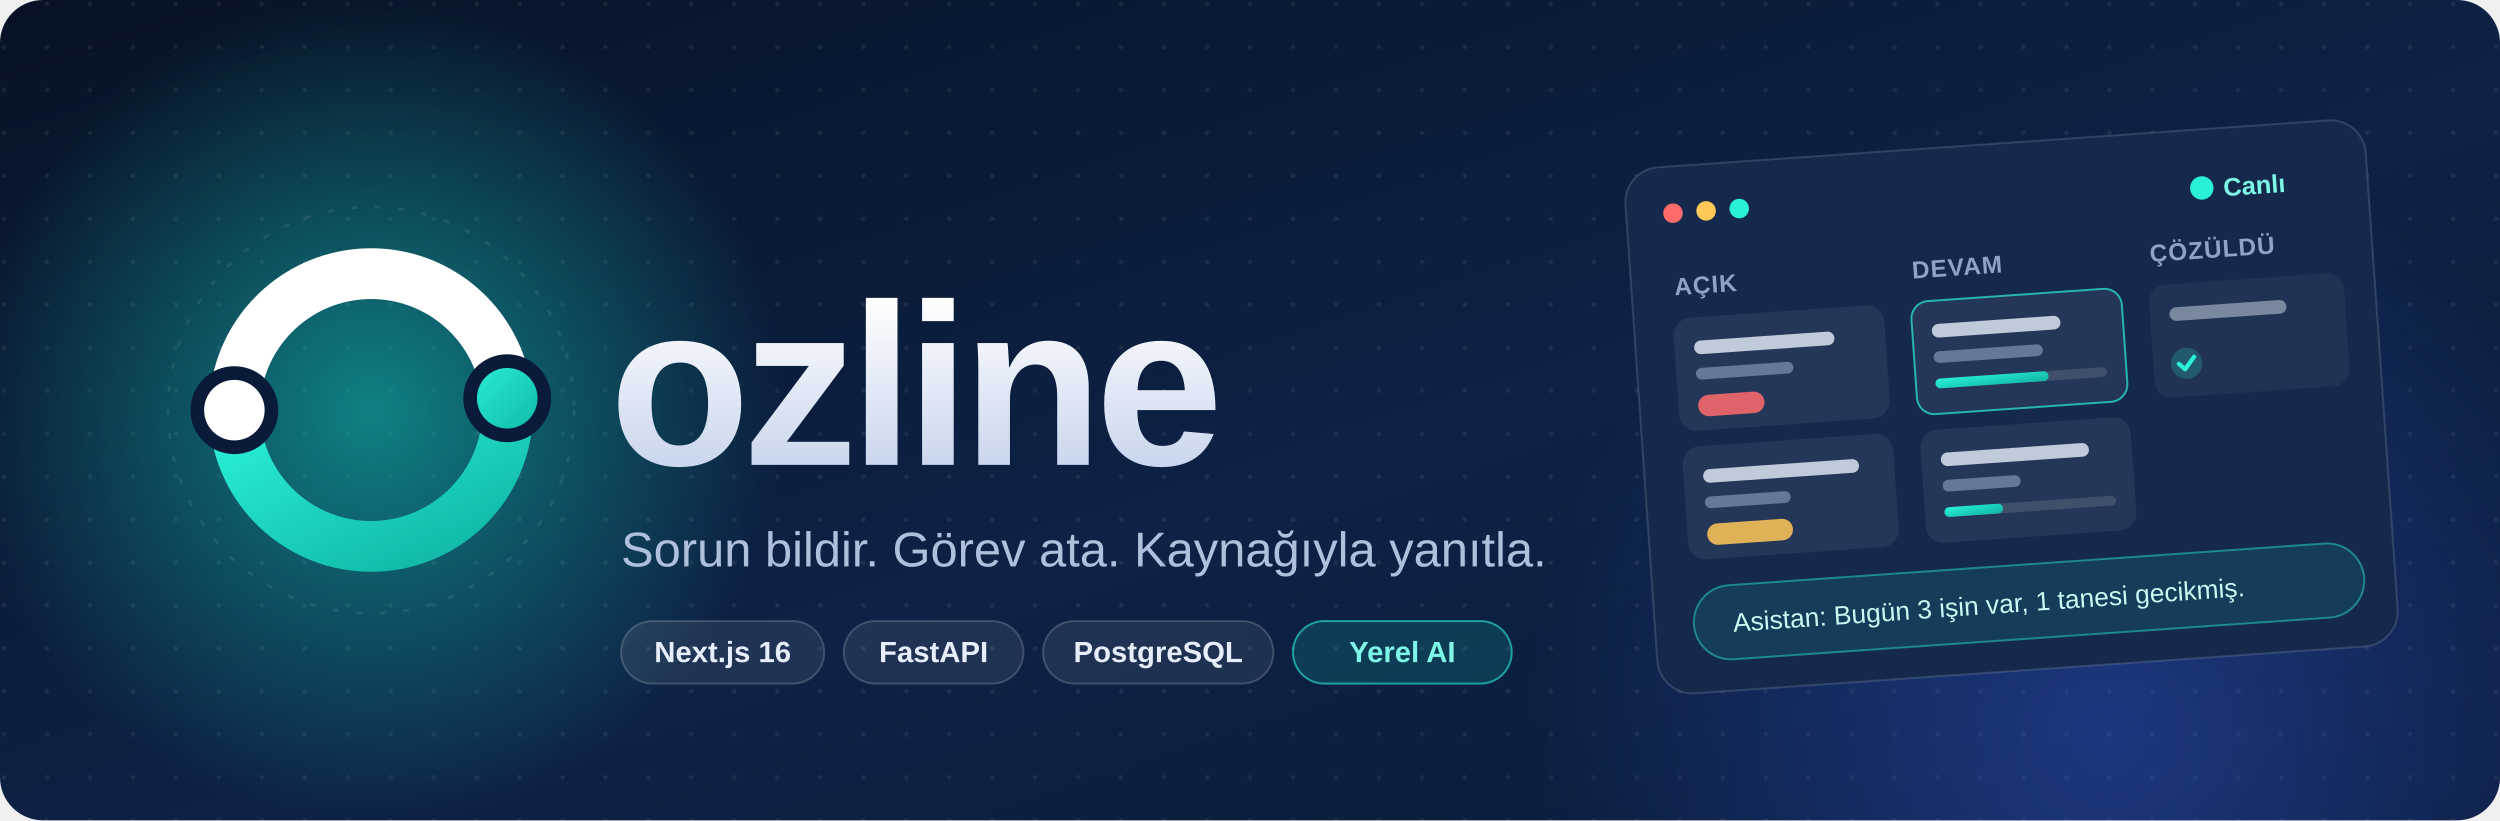
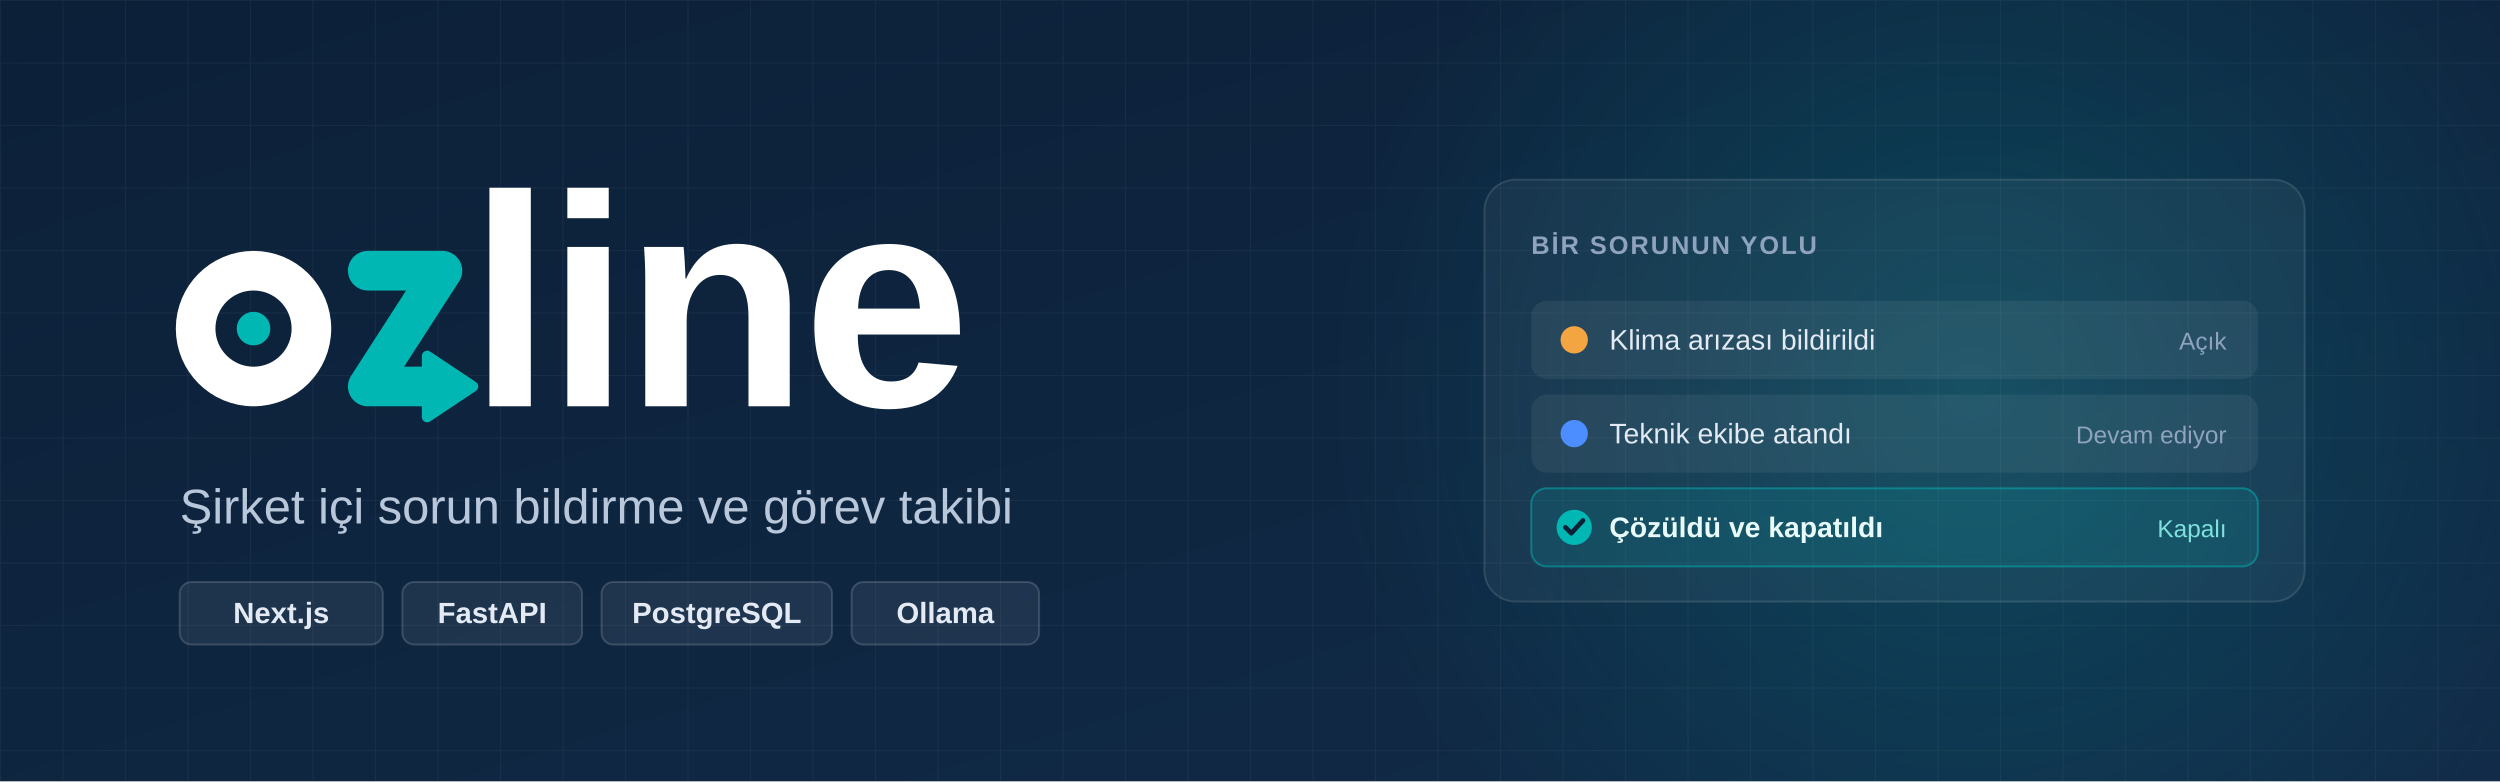
- <svg xmlns="http://www.w3.org/2000/svg" width="1280" height="420" viewBox="0 0 1280 420" role="img" aria-label="Ozline — şirket içi sorun, görev ve güvenlik formu platformu">
+ <svg xmlns="http://www.w3.org/2000/svg" width="1280" height="400" viewBox="0 0 1280 400" role="img" aria-label="Ozline">
  <defs>
    <linearGradient id="bg" x1="0" y1="0" x2="1" y2="1">
-       <stop offset="0" stop-color="#071226" />
-       <stop offset="0.55" stop-color="#0D2246" />
-       <stop offset="1" stop-color="#0A1A36" />
+       <stop offset="0" stop-color="#0C2038" />
+       <stop offset="1" stop-color="#112B48" />
    </linearGradient>
    <radialGradient id="glow" cx="0.5" cy="0.5" r="0.5">
-       <stop offset="0" stop-color="#14D3C0" stop-opacity="0.55" />
-       <stop offset="1" stop-color="#14D3C0" stop-opacity="0" />
+       <stop offset="0" stop-color="#00B7B4" stop-opacity="0.22" />
+       <stop offset="1" stop-color="#00B7B4" stop-opacity="0" />
    </radialGradient>
-     <radialGradient id="glow2" cx="0.5" cy="0.5" r="0.5">
-       <stop offset="0" stop-color="#3B6BFF" stop-opacity="0.35" />
-       <stop offset="1" stop-color="#3B6BFF" stop-opacity="0" />
-     </radialGradient>
-     <linearGradient id="teal" x1="0" y1="0" x2="1" y2="1">
-       <stop offset="0" stop-color="#2AF0D8" />
-       <stop offset="1" stop-color="#0FB5A5" />
-     </linearGradient>
-     <linearGradient id="word" x1="0" y1="0" x2="0" y2="1">
-       <stop offset="0" stop-color="#FFFFFF" />
-       <stop offset="1" stop-color="#C9D6EE" />
-     </linearGradient>
-     <pattern id="dots" width="22" height="22" patternUnits="userSpaceOnUse">
-       <circle cx="2" cy="2" r="1.2" fill="#FFFFFF" fill-opacity="0.07" />
+     <pattern id="grid" width="32" height="32" patternUnits="userSpaceOnUse">
+       <path d="M32 0 H0 V32" fill="none" stroke="#FFFFFF" stroke-opacity="0.045" stroke-width="1" />
    </pattern>
    <clipPath id="frame">
-       <rect width="1280" height="420" rx="22" />
+       <rect width="1280" height="400" />
    </clipPath>
-     <style>
-       .t { font-family: 'Segoe UI', 'Helvetica Neue', Arial, sans-serif; }
-       .pulse { animation: pulse 2.4s ease-in-out infinite; transform-origin: 1135px 104px; }
-       @keyframes pulse { 0%,100% { opacity: .35; transform: scale(1); } 50% { opacity: 0; transform: scale(2.2); } }
-       .spin { animation: spin 18s linear infinite; transform-origin: 190px 210px; }
-       @keyframes spin { to { transform: rotate(360deg); } }
-     </style>
+     <style>.t { font-family: 'Segoe UI', 'Helvetica Neue', Arial, sans-serif; }</style>
  </defs>
  <g clip-path="url(#frame)">
-     <rect width="1280" height="420" fill="url(#bg)" />
-     <rect width="1280" height="420" fill="url(#dots)" />
-     <circle cx="190" cy="210" r="210" fill="url(#glow)" />
-     <circle cx="1080" cy="380" r="300" fill="url(#glow2)" />
-     <g class="spin">
-       <circle cx="190" cy="210" r="104" fill="none" stroke="#FFFFFF" stroke-opacity="0.08" stroke-width="1.5" stroke-dasharray="3 9" />
+     <rect width="1280" height="400" fill="url(#bg)" />
+     <rect width="1280" height="400" fill="url(#grid)" />
+     <circle cx="1010" cy="200" r="330" fill="url(#glow)" />
+     <g transform="translate(63.5 56.7) scale(0.39)">
+       <circle cx="170" cy="286" r="76" fill="none" stroke="#FFFFFF" stroke-width="52" />
+       <circle cx="170" cy="286" r="22" fill="#00B7B4" />
+       <path d="M320 210 H418 L320 362 H404" fill="none" stroke="#00B7B4" stroke-width="52" stroke-linecap="round" stroke-linejoin="round" />
+       <polygon points="398,322 458,362 398,402" fill="#00B7B4" stroke="#00B7B4" stroke-width="14" stroke-linejoin="round" />
    </g>
-     <g stroke-linecap="round" fill="none" stroke-width="26">
-       <path d="M121.1 197.8 A70 70 0 0 1 257.6 191.9" stroke="#FFFFFF" />
-       <path d="M259.7 216.1 A70 70 0 0 1 121.1 222.2" stroke="url(#teal)" />
+     <text x="239.8" y="208" class="t" font-size="154.4" font-weight="700" letter-spacing="-3" fill="#FFFFFF">line</text>
+     <text x="92" y="268" class="t" font-size="25" font-weight="400" fill="#B9C7DA">Şirket içi sorun bildirme ve görev takibi</text>
+     <g class="t" font-size="15" font-weight="600">
+       <rect x="92" y="298" width="104" height="32" rx="6" fill="#FFFFFF" fill-opacity="0.07" stroke="#FFFFFF" stroke-opacity="0.16" />
+       <text x="144" y="319" text-anchor="middle" fill="#E3EAF3">Next.js</text>
+       <rect x="206" y="298" width="92" height="32" rx="6" fill="#FFFFFF" fill-opacity="0.07" stroke="#FFFFFF" stroke-opacity="0.16" />
+       <text x="252" y="319" text-anchor="middle" fill="#E3EAF3">FastAPI</text>
+       <rect x="308" y="298" width="118" height="32" rx="6" fill="#FFFFFF" fill-opacity="0.07" stroke="#FFFFFF" stroke-opacity="0.16" />
+       <text x="367" y="319" text-anchor="middle" fill="#E3EAF3">PostgreSQL</text>
+       <rect x="436" y="298" width="96" height="32" rx="6" fill="#FFFFFF" fill-opacity="0.07" stroke="#FFFFFF" stroke-opacity="0.16" />
+       <text x="484" y="319" text-anchor="middle" fill="#E3EAF3">Ollama</text>
    </g>
-     <circle cx="120" cy="210" r="19" fill="#FFFFFF" stroke="#0A1B3A" stroke-width="7" />
-     <circle cx="259.7" cy="203.9" r="19" fill="url(#teal)" stroke="#0A1B3A" stroke-width="7" />
-     <text x="312" y="238" class="t" font-size="118" font-weight="800" letter-spacing="-4" fill="url(#word)">ozline</text>
-     <text x="318" y="290" class="t" font-size="25" font-weight="500" fill="#AFC0DD">Sorun bildir. Görev ata. Kaynağıyla yanıtla.</text>
-     <g class="t" font-size="15" font-weight="600">
-       <rect x="318" y="318" width="104" height="32" rx="16" fill="#FFFFFF" fill-opacity="0.08" stroke="#FFFFFF" stroke-opacity="0.18" />
-       <text x="370" y="339" text-anchor="middle" fill="#E6EEFB">Next.js 16</text>
-       <rect x="432" y="318" width="92" height="32" rx="16" fill="#FFFFFF" fill-opacity="0.08" stroke="#FFFFFF" stroke-opacity="0.18" />
-       <text x="478" y="339" text-anchor="middle" fill="#E6EEFB">FastAPI</text>
-       <rect x="534" y="318" width="118" height="32" rx="16" fill="#FFFFFF" fill-opacity="0.08" stroke="#FFFFFF" stroke-opacity="0.18" />
-       <text x="593" y="339" text-anchor="middle" fill="#E6EEFB">PostgreSQL</text>
-       <rect x="662" y="318" width="112" height="32" rx="16" fill="#14D3C0" fill-opacity="0.16" stroke="#2AF0D8" stroke-opacity="0.6" />
-       <text x="718" y="339" text-anchor="middle" fill="#7FF7E8">Yerel AI</text>
-     </g>
-     <g transform="rotate(-4 1020 210)">
-       <rect x="840" y="74" width="380" height="270" rx="18" fill="#0E2347" stroke="#FFFFFF" stroke-opacity="0.14" />
-       <rect x="840" y="74" width="380" height="270" rx="18" fill="#FFFFFF" fill-opacity="0.03" />
-       <circle cx="864" cy="98" r="5" fill="#FF6B6B" />
-       <circle cx="881" cy="98" r="5" fill="#FFC857" />
-       <circle cx="898" cy="98" r="5" fill="#2AF0D8" />
-       <circle cx="1135" cy="104" r="6" fill="#2AF0D8" class="pulse" />
-       <circle cx="1135" cy="104" r="4.5" fill="#2AF0D8" />
-       <text x="1146" y="109" class="t" font-size="13" font-weight="600" fill="#7FF7E8">Canlı</text>
-       <g class="t" font-size="12.5" font-weight="700" fill="#8EA3C7" letter-spacing="0.5">
-         <text x="862" y="140">AÇIK</text>
-         <text x="984" y="140">DEVAM</text>
-         <text x="1106" y="140">ÇÖZÜLDÜ</text>
-       </g>
-       <rect x="860" y="152" width="108" height="58" rx="9" fill="#FFFFFF" fill-opacity="0.07" />
-       <rect x="870" y="164" width="72" height="7" rx="3.5" fill="#E6EEFB" fill-opacity="0.8" />
-       <rect x="870" y="178" width="50" height="6" rx="3" fill="#8EA3C7" fill-opacity="0.6" />
-       <rect x="870" y="192" width="34" height="11" rx="5.5" fill="#FF6B6B" fill-opacity="0.85" />
-       <rect x="860" y="218" width="108" height="58" rx="9" fill="#FFFFFF" fill-opacity="0.07" />
-       <rect x="870" y="230" width="80" height="7" rx="3.5" fill="#E6EEFB" fill-opacity="0.8" />
-       <rect x="870" y="244" width="44" height="6" rx="3" fill="#8EA3C7" fill-opacity="0.6" />
-       <rect x="870" y="258" width="44" height="11" rx="5.5" fill="#FFC857" fill-opacity="0.85" />
-       <rect x="982" y="152" width="108" height="58" rx="9" fill="#FFFFFF" fill-opacity="0.07" stroke="#2AF0D8" stroke-opacity="0.7" />
-       <rect x="992" y="164" width="66" height="7" rx="3.5" fill="#E6EEFB" fill-opacity="0.8" />
-       <rect x="992" y="178" width="56" height="6" rx="3" fill="#8EA3C7" fill-opacity="0.6" />
-       <rect x="992" y="192" width="88" height="5" rx="2.5" fill="#FFFFFF" fill-opacity="0.12" />
-       <rect x="992" y="192" width="58" height="5" rx="2.5" fill="url(#teal)" />
-       <rect x="982" y="218" width="108" height="58" rx="9" fill="#FFFFFF" fill-opacity="0.07" />
-       <rect x="992" y="230" width="76" height="7" rx="3.5" fill="#E6EEFB" fill-opacity="0.8" />
-       <rect x="992" y="244" width="40" height="6" rx="3" fill="#8EA3C7" fill-opacity="0.6" />
-       <rect x="992" y="258" width="88" height="5" rx="2.5" fill="#FFFFFF" fill-opacity="0.12" />
-       <rect x="992" y="258" width="30" height="5" rx="2.5" fill="url(#teal)" />
-       <rect x="1104" y="152" width="100" height="58" rx="9" fill="#FFFFFF" fill-opacity="0.05" />
-       <rect x="1114" y="164" width="60" height="7" rx="3.5" fill="#E6EEFB" fill-opacity="0.45" />
-       <circle cx="1121" cy="193" r="8" fill="#2AF0D8" fill-opacity="0.2" />
-       <path d="M1117 193 l3 3 l5 -6" fill="none" stroke="#2AF0D8" stroke-width="2.2" stroke-linecap="round" stroke-linejoin="round" />
-       <rect x="860" y="290" width="344" height="38" rx="19" fill="#14D3C0" fill-opacity="0.12" stroke="#2AF0D8" stroke-opacity="0.45" />
-       <text x="880" y="314" class="t" font-size="13.5" font-weight="500" fill="#C9F9F2">Asistan: Bugün 3 işin var, 1 tanesi gecikmiş.</text>
+     <g class="t" transform="translate(760 92)">
+       <rect width="420" height="216" rx="16" fill="#FFFFFF" fill-opacity="0.05" stroke="#FFFFFF" stroke-opacity="0.12" />
+       <text x="24" y="38" font-size="13" font-weight="700" fill="#8FA3BF" letter-spacing="1">BİR SORUNUN YOLU</text>
+       <rect x="24" y="62" width="372" height="40" rx="8" fill="#FFFFFF" fill-opacity="0.06" />
+       <circle cx="46" cy="82" r="7" fill="#F2A541" />
+       <text x="64" y="87" font-size="14.5" fill="#E3EAF3">Klima arızası bildirildi</text>
+       <text x="380" y="87" font-size="12.5" text-anchor="end" fill="#8FA3BF">Açık</text>
+       <rect x="24" y="110" width="372" height="40" rx="8" fill="#FFFFFF" fill-opacity="0.06" />
+       <circle cx="46" cy="130" r="7" fill="#4C8DFF" />
+       <text x="64" y="135" font-size="14.5" fill="#E3EAF3">Teknik ekibe atandı</text>
+       <text x="380" y="135" font-size="12.5" text-anchor="end" fill="#8FA3BF">Devam ediyor</text>
+       <rect x="24" y="158" width="372" height="40" rx="8" fill="#00B7B4" fill-opacity="0.14" stroke="#00B7B4" stroke-opacity="0.5" />
+       <circle cx="46" cy="178" r="9" fill="#00B7B4" />
+       <path d="M41.5 178 l3 3 l6 -6.5" fill="none" stroke="#0C2038" stroke-width="2.4" stroke-linecap="round" stroke-linejoin="round" />
+       <text x="64" y="183" font-size="14.5" font-weight="600" fill="#E8FBFA">Çözüldü ve kapatıldı</text>
+       <text x="380" y="183" font-size="12.5" text-anchor="end" fill="#7FE0DD">Kapalı</text>
    </g>
  </g>
</svg>
